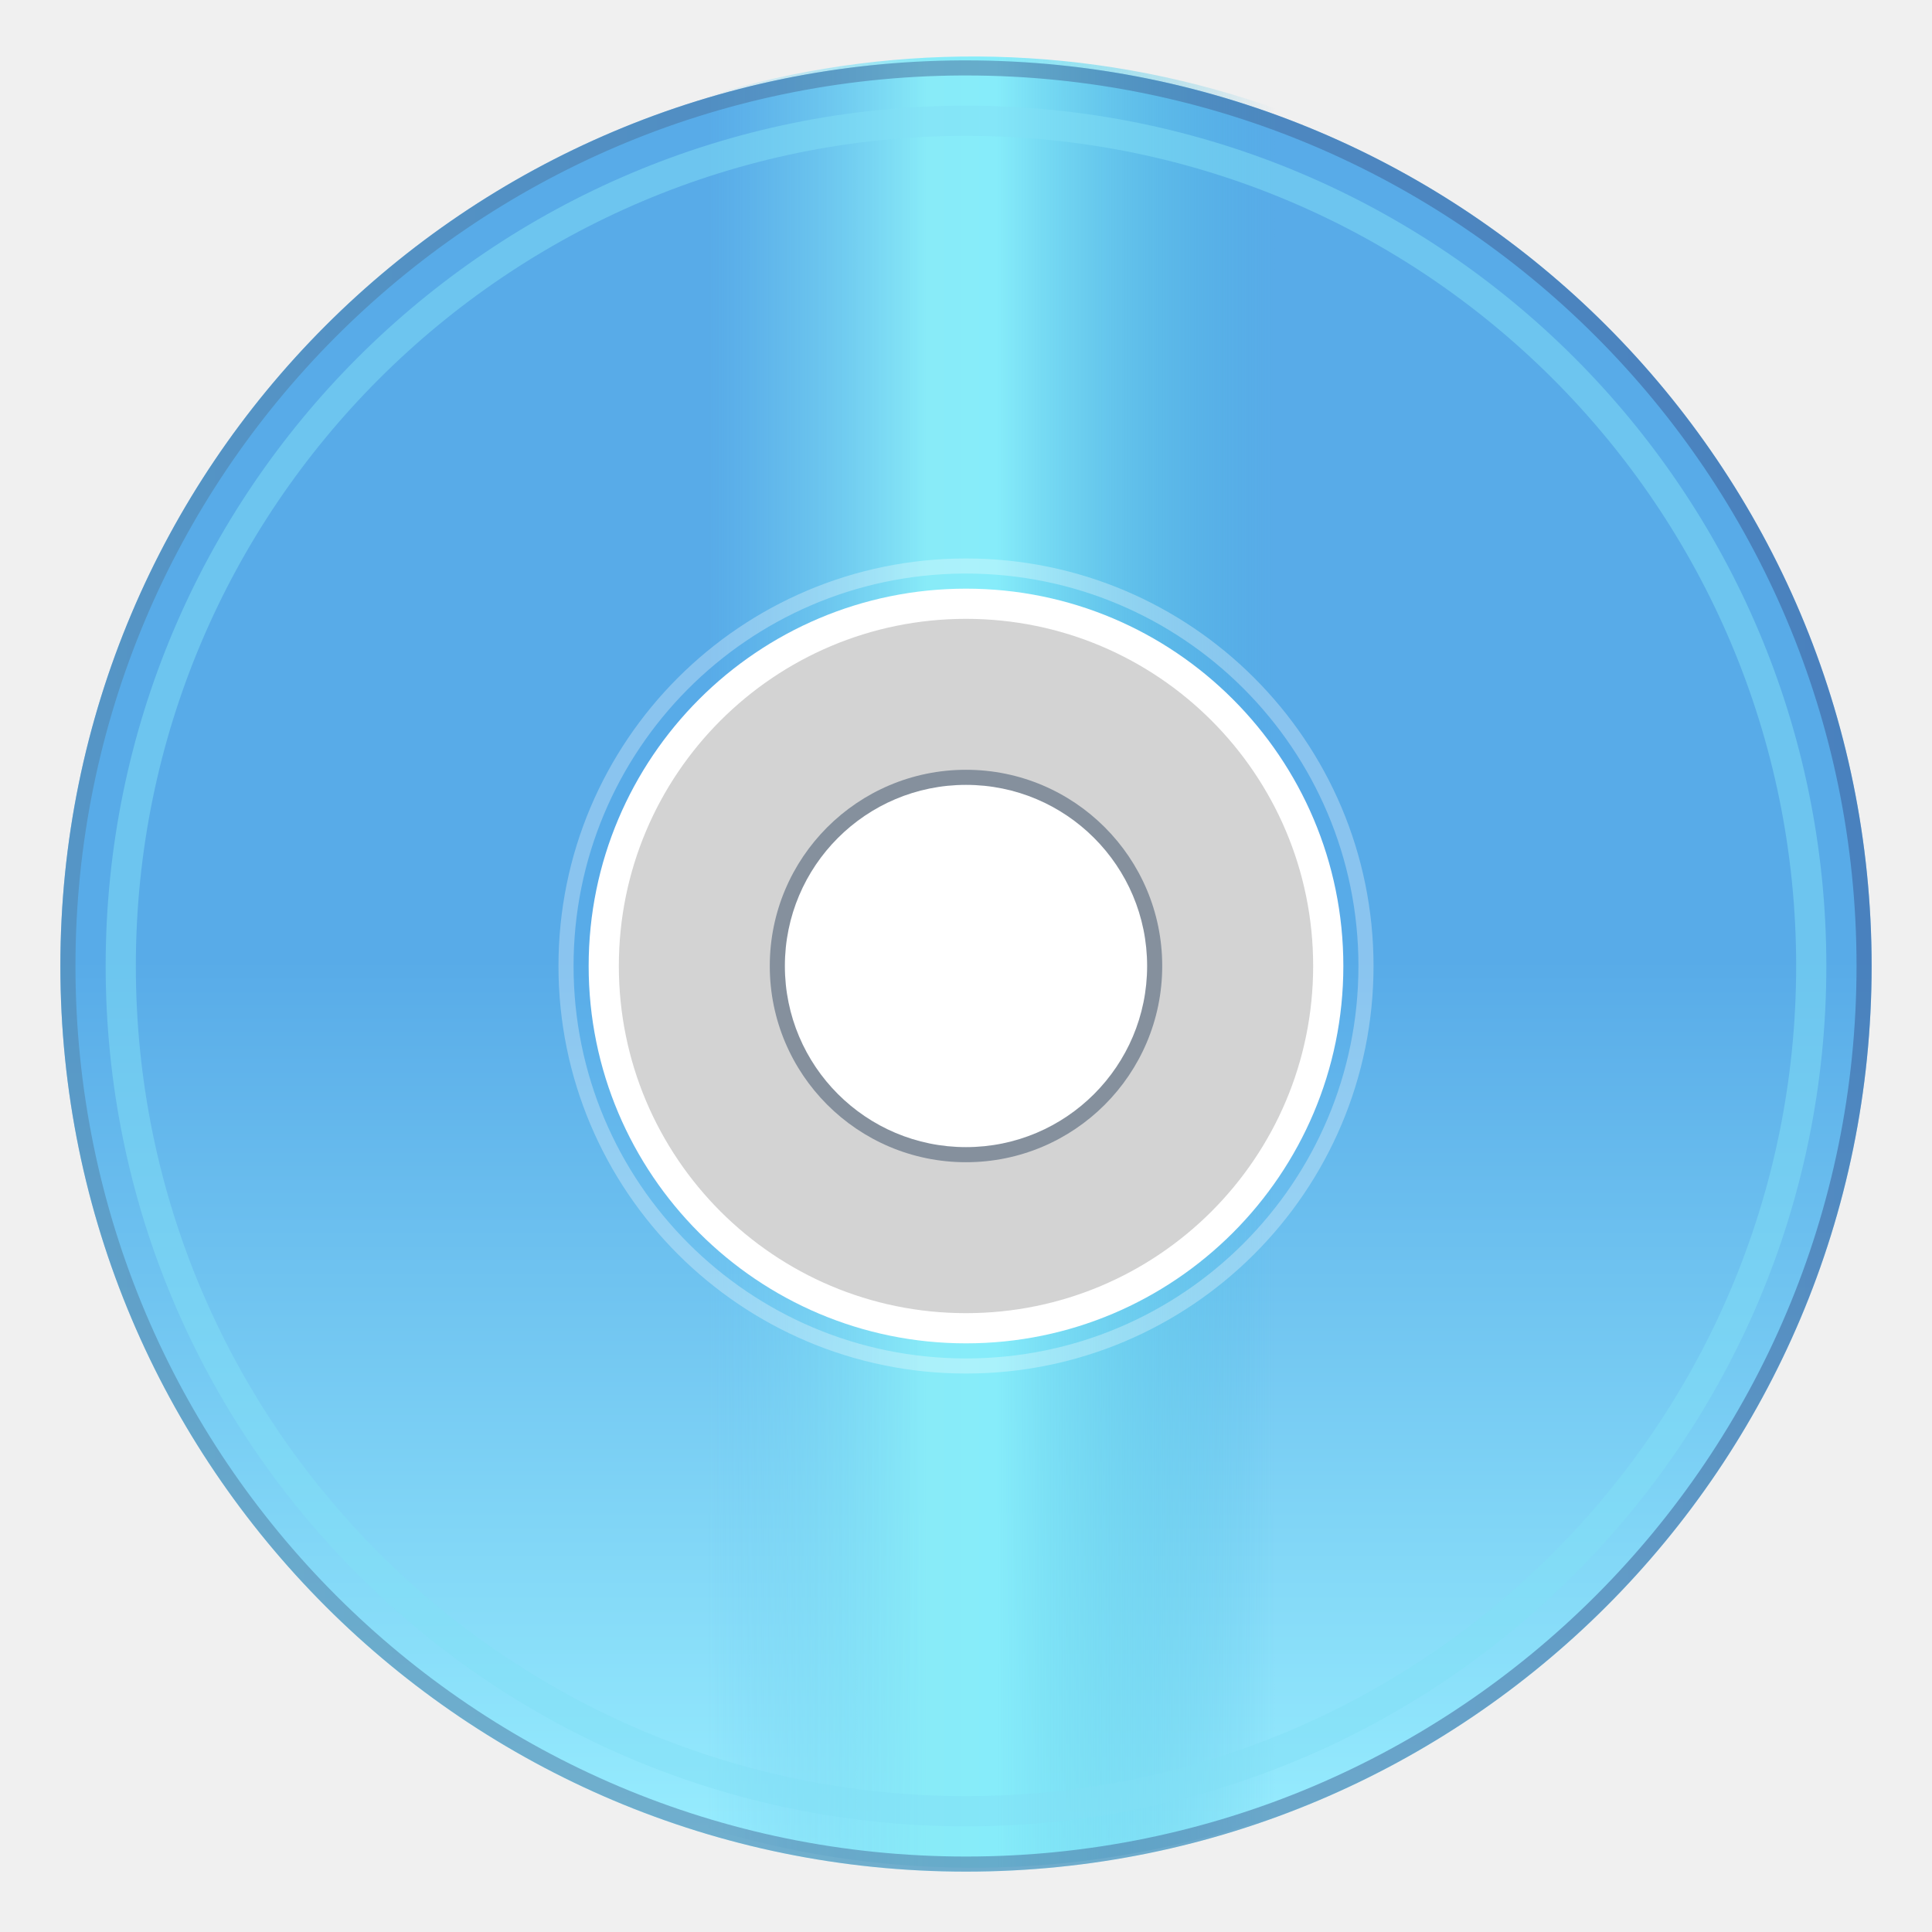
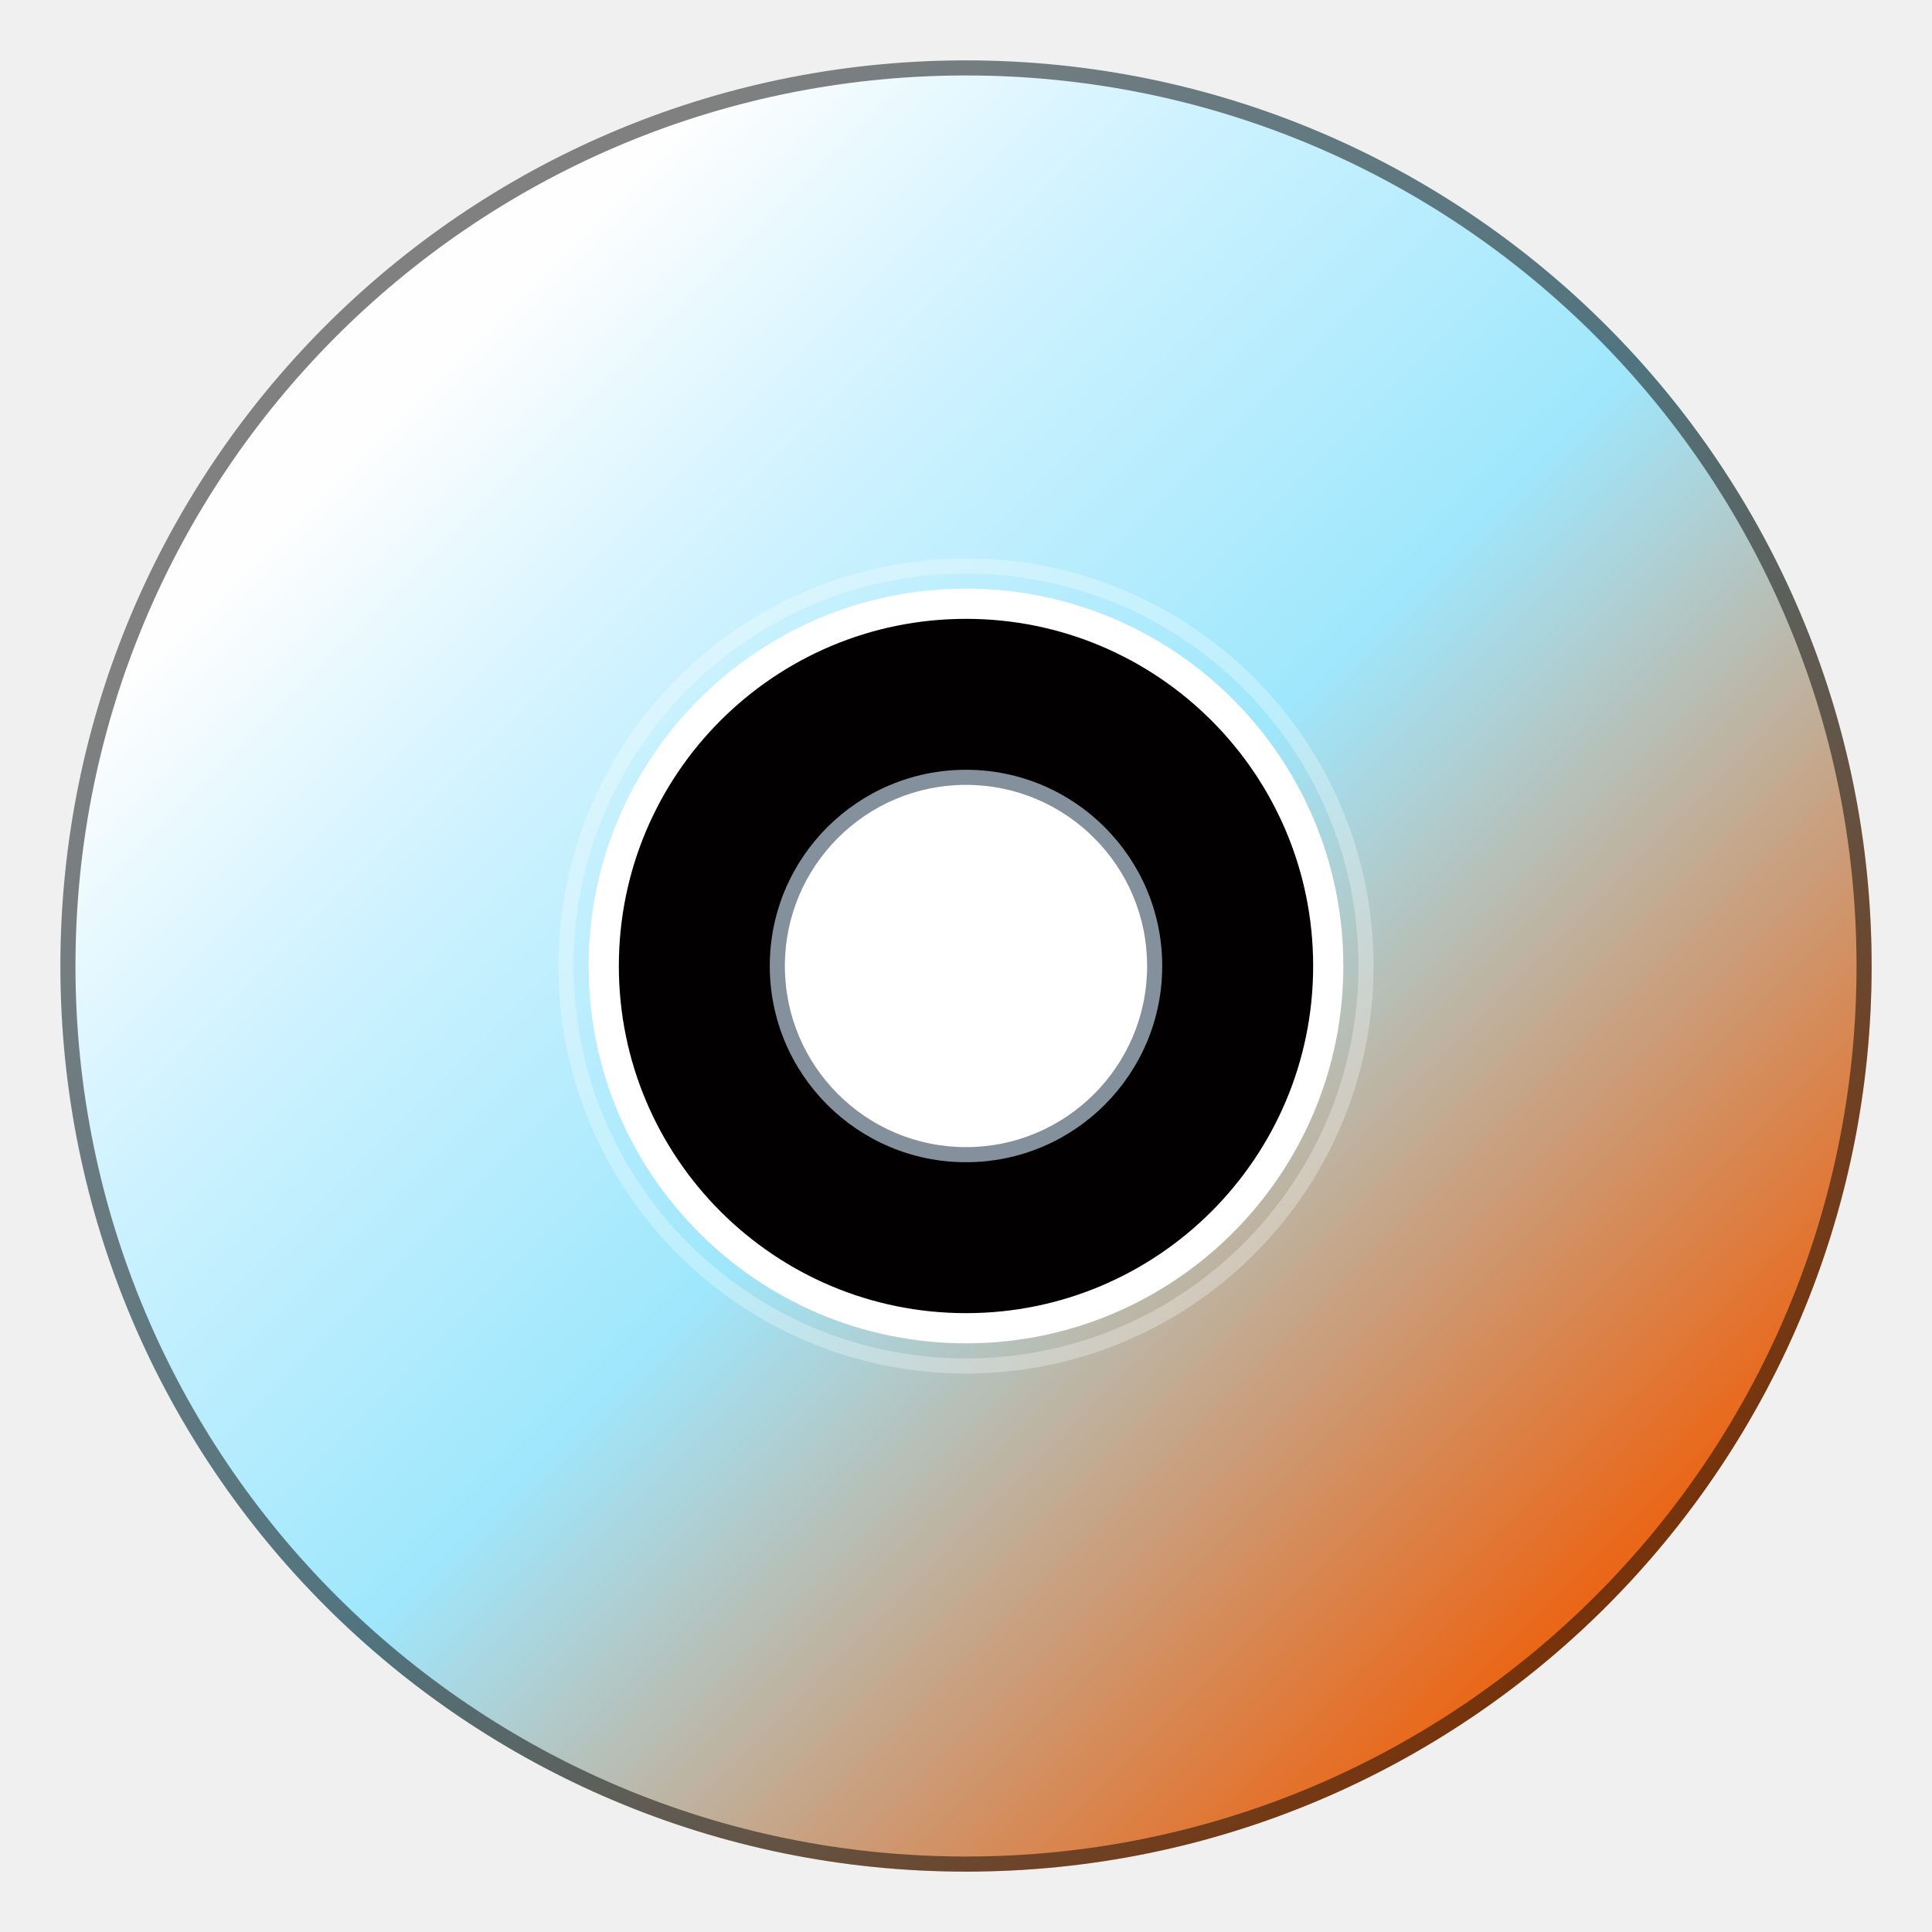
- <svg xmlns="http://www.w3.org/2000/svg" xmlns:xlink="http://www.w3.org/1999/xlink" width="64" height="64" version="1" id="svg16">
-   <defs id="defs20">
-     <linearGradient id="linearGradient979">
-       <stop style="stop-color:#71cdf0;stop-opacity:0" offset="0" id="stop971" />
-       <stop style="stop-color:#88ebf8;stop-opacity:1" offset="0.386" id="stop973" />
-       <stop style="stop-color:#86ecfa;stop-opacity:1" offset="0.509" id="stop975" />
-       <stop style="stop-color:#49badf;stop-opacity:0" offset="1" id="stop977" />
+ <svg xmlns="http://www.w3.org/2000/svg" width="64" height="64" version="1">
+   <defs>
+     <linearGradient id="linearGradient986" x1="13.51" x2="54.293" y1="13.195" y2="53.978" gradientUnits="userSpaceOnUse">
+       <stop stop-color="#fefefe" offset="0" />
+       <stop stop-color="#d2f3ff" offset=".181" />
+       <stop stop-color="#9fe7fc" offset=".483" />
+       <stop stop-color="#add0d5" offset=".572" />
+       <stop stop-color="#f05d06" offset="1" />
    </linearGradient>
-     <linearGradient id="linearGradient927">
-       <stop style="stop-color:#5280a3;stop-opacity:1" offset="0" id="stop923" />
-       <stop style="stop-color:#3a5793;stop-opacity:1" offset="1" id="stop925" />
-     </linearGradient>
-     <linearGradient id="linearGradient867">
-       <stop style="stop-color:#58abe8;stop-opacity:1" offset="0" id="stop863" />
-       <stop style="stop-color:#58abe8;stop-opacity:1" offset="0.494" id="stop871" />
-       <stop style="stop-color:#99efff;stop-opacity:1" offset="1" id="stop865" />
-     </linearGradient>
-     <linearGradient xlink:href="#linearGradient867" id="linearGradient869" x1="32.39" y1="2.191" x2="32.39" y2="62.013" gradientUnits="userSpaceOnUse" />
-     <linearGradient xlink:href="#linearGradient927" id="linearGradient929" x1="2" y1="32" x2="62" y2="32" gradientUnits="userSpaceOnUse" />
-     <linearGradient xlink:href="#linearGradient979" id="linearGradient969" gradientUnits="userSpaceOnUse" gradientTransform="rotate(-90,30.43156,30.3512)" x1="29.449" y1="23.357" x2="29.449" y2="42.167" />
  </defs>
-   <circle style="fill:url(#linearGradient869);stroke-width:5.375;stroke-linecap:round;stroke-linejoin:round;paint-order:stroke fill markers;fill-opacity:1" id="path861" cx="32" cy="32" r="30" />
-   <path id="path965" style="fill:url(#linearGradient969);fill-opacity:1;stroke-width:3;stroke-linecap:round;stroke-linejoin:round;paint-order:stroke fill markers;opacity:1" d="m 12.874,8.945 5.31e-4,45.855 a 30,30 0 0 0 4.347,3.053 30,30 0 0 0 33.244,-2.166 L 50.464,8.057 A 30,30 0 0 0 47.222,5.891 30,30 0 0 0 12.874,8.945 Z" />
-   <path id="circle912" style="fill:url(#linearGradient929);fill-opacity:1;stroke-width:5.375;stroke-linecap:round;stroke-linejoin:round;paint-order:stroke fill markers;opacity:0.5" d="M 31.855 2 A 30 30 0 0 0 2 32 A 30 30 0 0 0 32 62 A 30 30 0 0 0 62 32 A 30 30 0 0 0 32 2 A 30 30 0 0 0 31.855 2 z M 31.857 2.5 A 29.5 29.5 0 0 1 32 2.5 A 29.5 29.5 0 0 1 61.5 32 A 29.5 29.5 0 0 1 32 61.5 A 29.5 29.5 0 0 1 2.5 32 A 29.5 29.5 0 0 1 31.857 2.5 z " />
-   <path id="path936" style="opacity:0.5;fill:#81dff5;fill-opacity:1;stroke-width:7.815;stroke-linecap:round;stroke-linejoin:round;paint-order:stroke fill markers" d="M 32 3.5 A 28.5 28.5 0 0 0 3.5 32 A 28.5 28.5 0 0 0 32 60.5 A 28.5 28.5 0 0 0 60.5 32 A 28.5 28.5 0 0 0 32 3.5 z M 32 4.5 A 27.5 27.5 0 0 1 59.5 32 A 27.5 27.5 0 0 1 32 59.5 A 27.5 27.5 0 0 1 4.5 32 A 27.5 27.5 0 0 1 32 4.5 z " />
-   <path id="path946" style="opacity:0.3;fill:#ffffff;fill-opacity:1;stroke-width:4.569;stroke-linecap:round;stroke-linejoin:round;paint-order:stroke fill markers" d="M 32 18.5 A 13.5 13.5 0 0 0 18.5 32 A 13.5 13.5 0 0 0 32 45.5 A 13.5 13.5 0 0 0 45.5 32 A 13.5 13.5 0 0 0 32 18.5 z M 31.893 19 A 13 13 0 0 1 32 19 A 13 13 0 0 1 45 32 A 13 13 0 0 1 32 45 A 13 13 0 0 1 19 32 A 13 13 0 0 1 31.893 19 z " />
-   <circle style="opacity:1;fill:#ffffff;fill-opacity:1;stroke-width:4.23;stroke-linecap:round;stroke-linejoin:round;paint-order:stroke fill markers" id="circle950" cx="32" cy="32" r="12.5" />
-   <circle style="opacity:1;fill:#d3d3d3;fill-opacity:1;stroke-width:3.892;stroke-linecap:round;stroke-linejoin:round;paint-order:stroke fill markers" id="circle955" cx="32" cy="32" r="11.5" />
-   <circle style="opacity:1;fill:#85909d;fill-opacity:1;stroke-width:2.2;stroke-linecap:round;stroke-linejoin:round;paint-order:stroke fill markers" id="circle959" cx="32" cy="32" r="6.5" />
-   <circle style="opacity:1;fill:#ffffff;fill-opacity:1;stroke-width:2.03;stroke-linecap:round;stroke-linejoin:round;paint-order:stroke fill markers" id="circle961" cx="32" cy="32" r="6" />
+   <g stroke-linecap="round" stroke-linejoin="round">
+     <circle cx="32" cy="32" r="30" fill="url(#linearGradient986)" stroke-width="5.375" style="paint-order:stroke fill markers" />
+     <path d="m31.855 2a30 30 0 0 0-29.855 30 30 30 0 0 0 30 30 30 30 0 0 0 30-30 30 30 0 0 0-30-30 30 30 0 0 0-0.145 0zm0.002 0.5a29.5 29.5 0 0 1 0.143 0 29.5 29.5 0 0 1 29.5 29.5 29.5 29.5 0 0 1-29.5 29.5 29.5 29.5 0 0 1-29.5-29.5 29.5 29.5 0 0 1 29.357-29.5z" fill="#020202" opacity=".5" stroke-width="5.375" style="paint-order:stroke fill markers" />
+     <path d="m32 18.5a13.5 13.5 0 0 0-13.5 13.5 13.5 13.5 0 0 0 13.5 13.5 13.5 13.5 0 0 0 13.5-13.5 13.5 13.5 0 0 0-13.5-13.5zm-0.107 0.5a13 13 0 0 1 0.107 0 13 13 0 0 1 13 13 13 13 0 0 1-13 13 13 13 0 0 1-13-13 13 13 0 0 1 12.893-13z" fill="#fff" opacity=".3" stroke-width="4.569" style="paint-order:stroke fill markers" />
+     <circle cx="32" cy="32" r="12.5" fill="#fff" stroke-width="4.23" style="paint-order:stroke fill markers" />
+     <circle cx="32" cy="32" r="11.5" fill="#030001" stroke-width="3.892" style="paint-order:stroke fill markers" />
+     <circle cx="32" cy="32" r="6.5" fill="#85909d" stroke-width="2.2" style="paint-order:stroke fill markers" />
+     <circle cx="32" cy="32" r="6" fill="#fff" stroke-width="2.03" style="paint-order:stroke fill markers" />
+   </g>
</svg>
